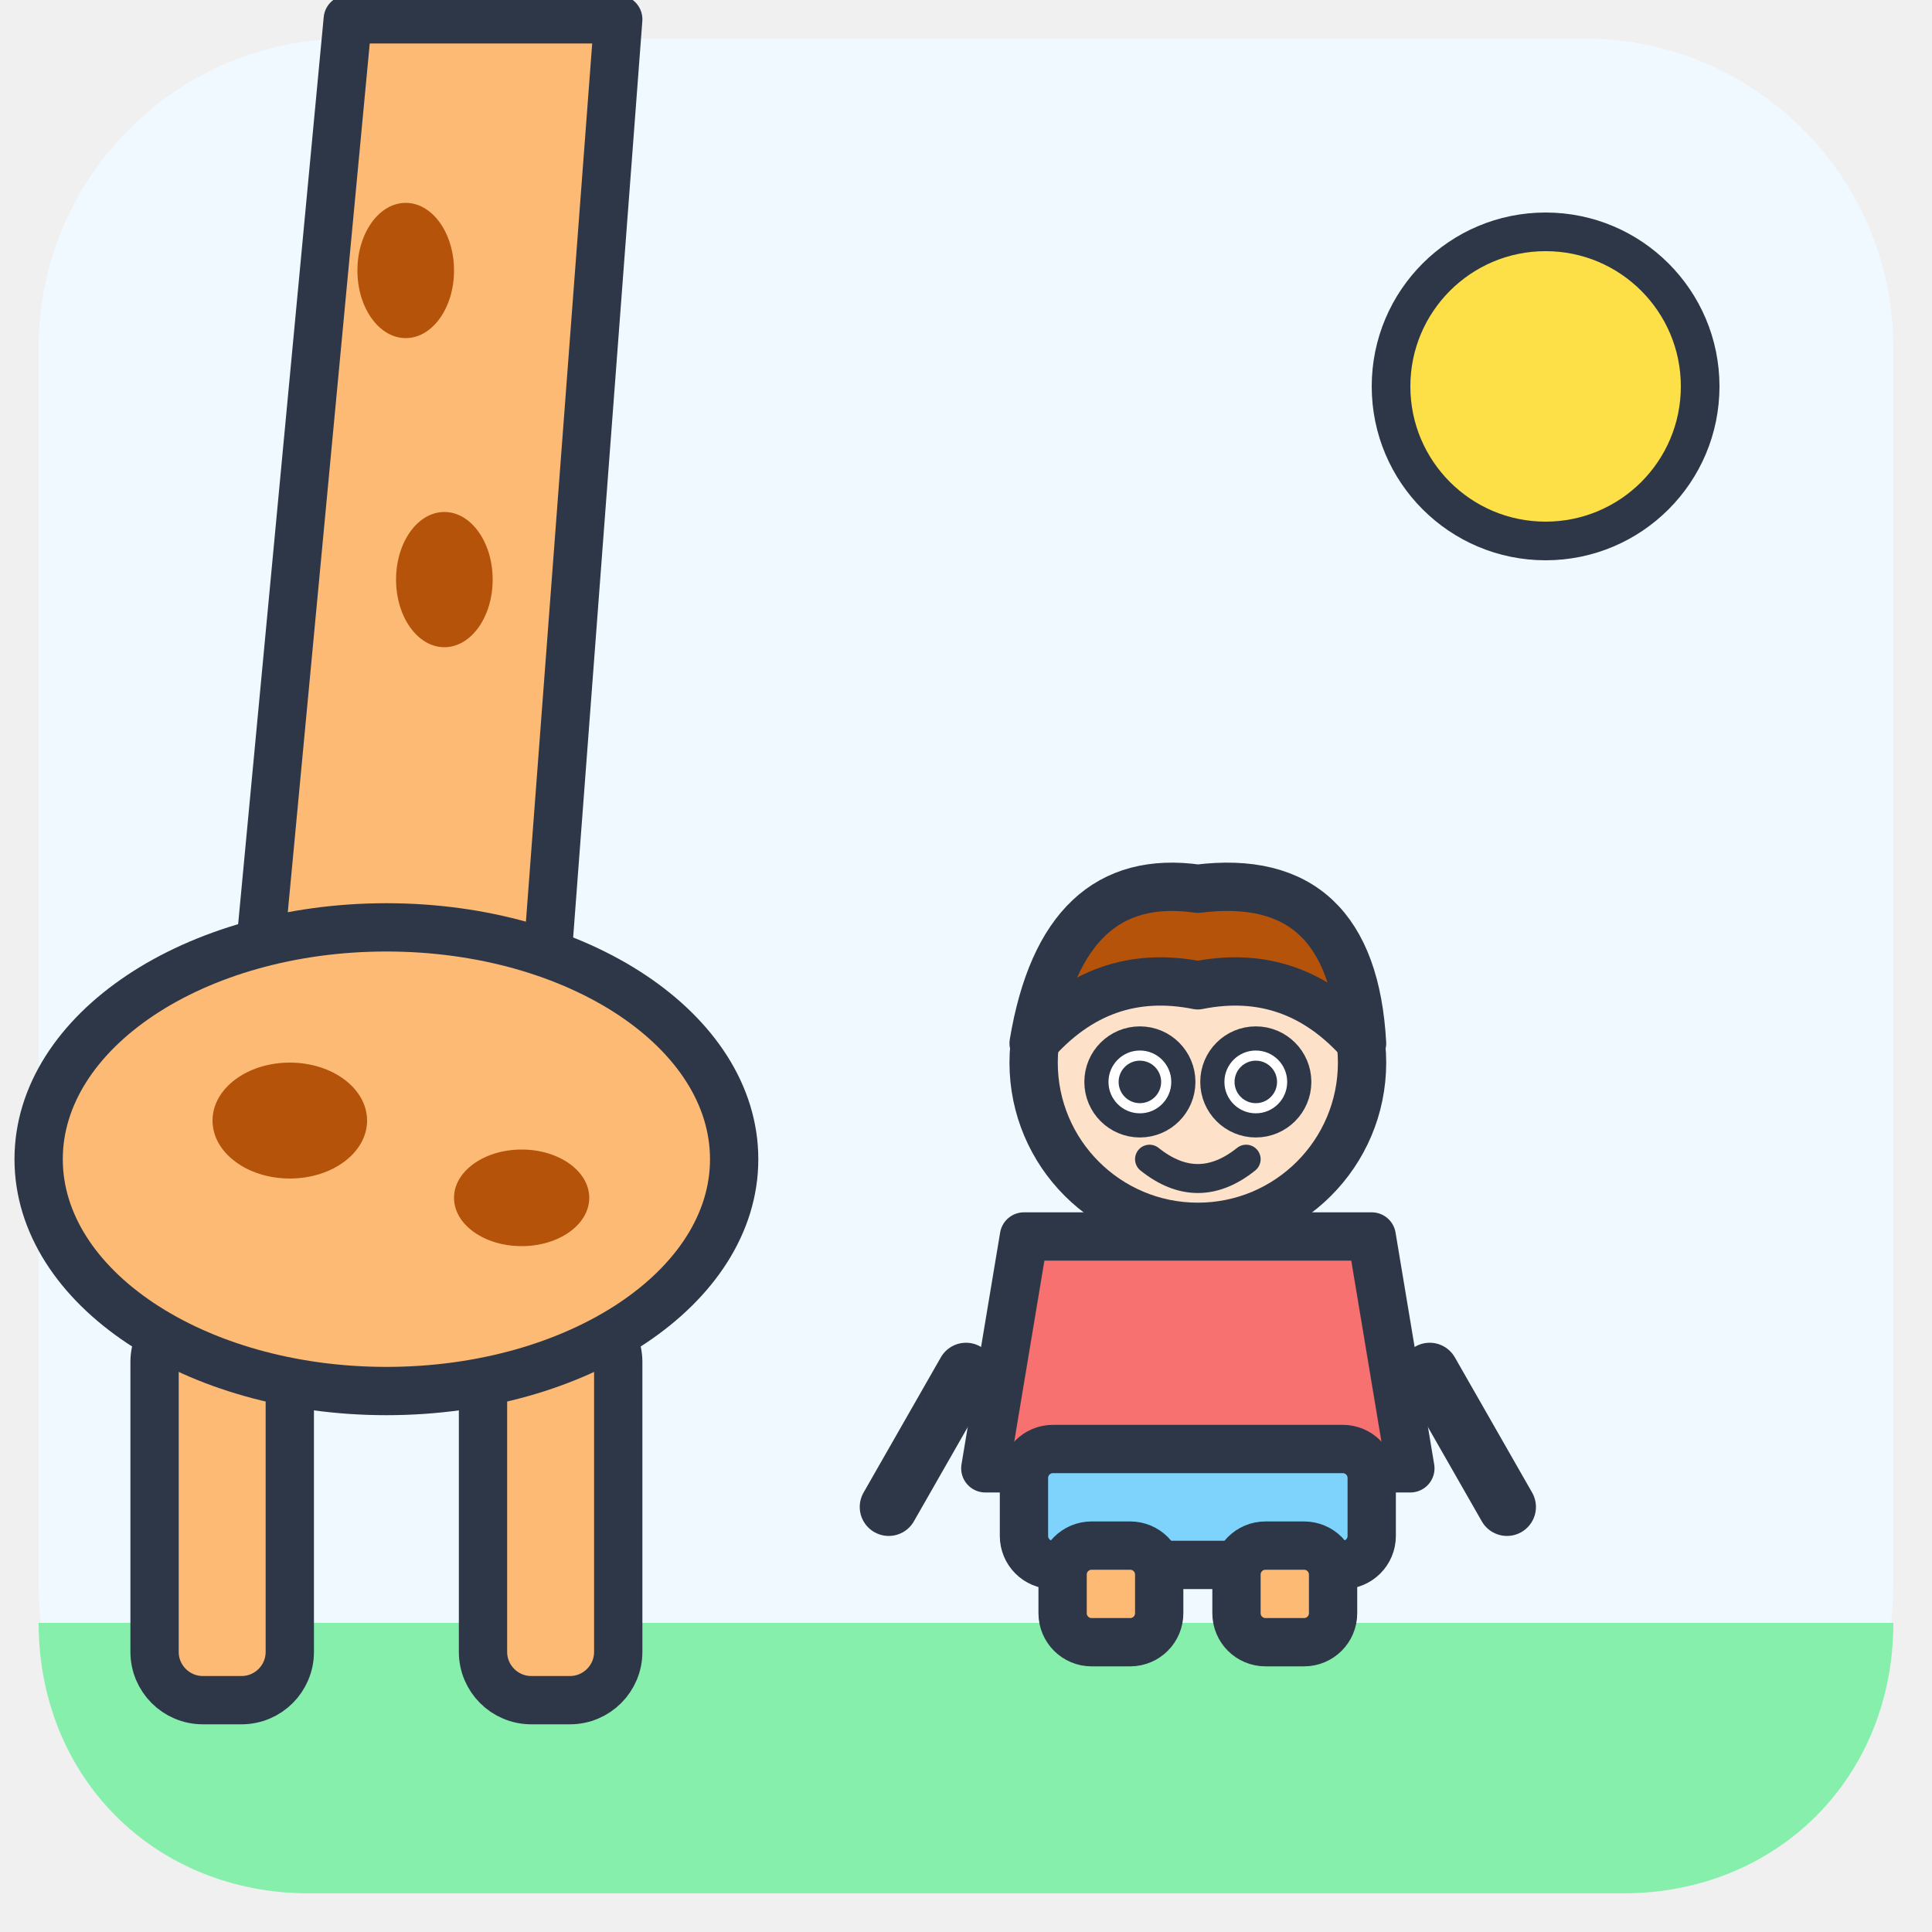
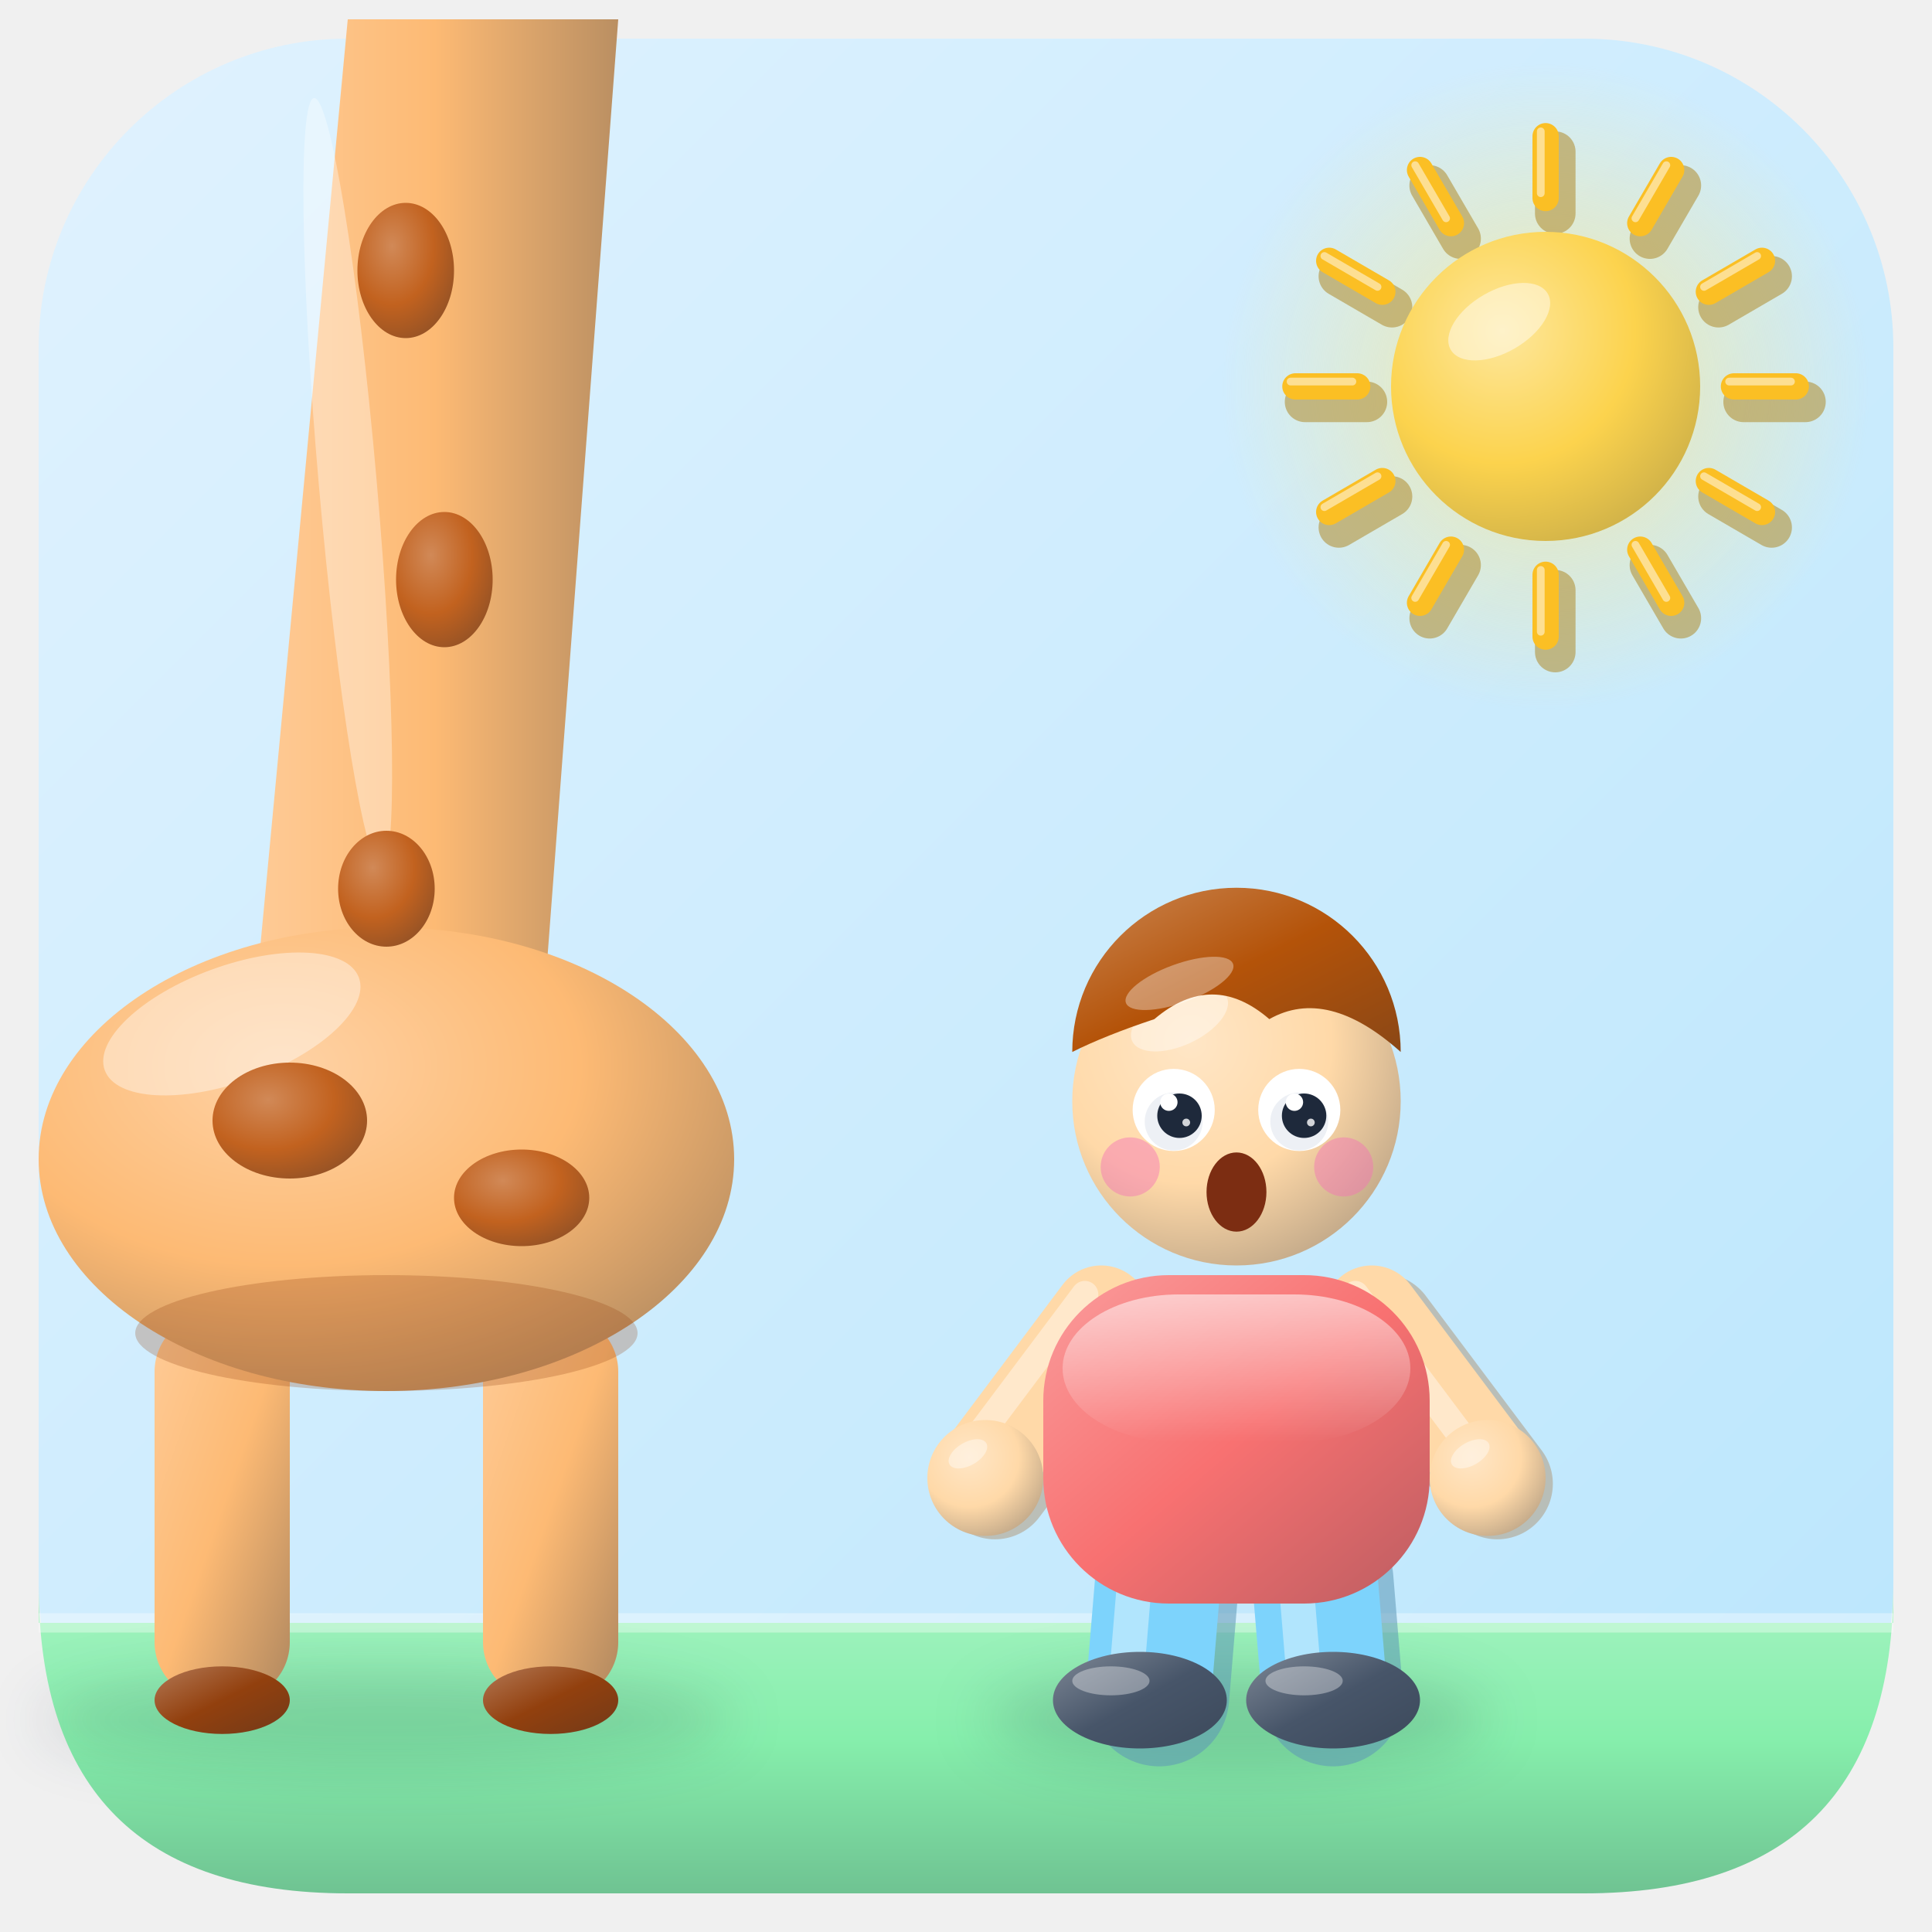
<svg xmlns="http://www.w3.org/2000/svg" viewBox="0 0 200 200" role="img" aria-label="נמוך">
-   <rect x="4" y="4" width="192" height="192" rx="32" fill="#F0F9FF" />
-   <path d="M4 168H196C196 184 184 196 168 196H32C16 196 4 184 4 168Z" fill="#86EFAC" />
-   <g stroke="#2D3748" stroke-width="5" stroke-linejoin="round" stroke-linecap="round">
-     <circle cx="160" cy="40" r="16" fill="#FDE047" stroke-width="4" />
-     <rect x="16" y="136" width="14" height="40" rx="5" fill="#FDBA74" />
-     <rect x="50" y="136" width="14" height="40" rx="5" fill="#FDBA74" />
-     <path d="M26 108 L36 2 L64 2 L56 108 Z" fill="#FDBA74" />
-     <ellipse cx="40" cy="120" rx="36" ry="24" fill="#FDBA74" />
-     <ellipse cx="30" cy="116" rx="8" ry="6" fill="#B45309" stroke="none" />
-     <ellipse cx="54" cy="124" rx="7" ry="5" fill="#B45309" stroke="none" />
-     <ellipse cx="46" cy="60" rx="5" ry="7" fill="#B45309" stroke="none" />
-     <ellipse cx="42" cy="28" rx="5" ry="7" fill="#B45309" stroke="none" />
-     <path d="M100 142 L92 156 M148 142 L156 156" stroke-width="6" />
-     <path d="M106 128 L142 128 L146 152 L102 152 Z" fill="#F87171" />
-     <rect x="106" y="150" width="36" height="12" rx="3" fill="#7DD3FC" />
-     <rect x="110" y="160" width="10" height="10" rx="3" fill="#FDBA74" />
-     <rect x="128" y="160" width="10" height="10" rx="3" fill="#FDBA74" />
-     <circle cx="124" cy="110" r="17" fill="#FDE1C8" />
-     <path d="M107 108 Q110 90 124 92 Q140 90 141 108 Q134 100 124 102 Q114 100 107 108 Z" fill="#B45309" />
-     <circle cx="118" cy="112" r="4.5" fill="#fff" stroke-width="2.5" />
-     <circle cx="118" cy="112" r="2.2" fill="#2D3748" stroke="none" />
-     <circle cx="130" cy="112" r="4.5" fill="#fff" stroke-width="2.5" />
-     <circle cx="130" cy="112" r="2.2" fill="#2D3748" stroke="none" />
-     <path d="M119 120 Q124 124 129 120" fill="none" stroke-width="3" />
+   <defs>
+     <linearGradient id="tall-short-opposite-g0" x1="0" y1="0" x2="1" y2="1">
+       <stop offset="0" stop-color="#E0F2FE" />
+       <stop offset="1" stop-color="#BAE6FD" />
+     </linearGradient>
+     <radialGradient id="tall-short-opposite-g1">
+       <stop offset="0" stop-color="#FDE68A" stop-opacity="0.9" />
+       <stop offset="0.5" stop-color="#FDE68A" stop-opacity="0.36" />
+       <stop offset="1" stop-color="#FDE68A" stop-opacity="0" />
+     </radialGradient>
+     <radialGradient id="tall-short-opposite-g2" cx="0.36" cy="0.32" r="0.78">
+       <stop offset="0" stop-color="#fde79d" />
+       <stop offset=".55" stop-color="#FCD34D" />
+       <stop offset="1" stop-color="#cbae48" />
+     </radialGradient>
+     <linearGradient id="tall-short-opposite-g3" x1="0" y1="0" x2="0" y2="1">
+       <stop offset="0" stop-color="#a4f3c1" />
+       <stop offset=".5" stop-color="#86EFAC" />
+       <stop offset="1" stop-color="#6fc392" />
+     </linearGradient>
+     <linearGradient id="tall-short-opposite-g4" x1="0" y1="0" x2="1" y2="1">
+       <stop offset="0" stop-color="#fecb97" />
+       <stop offset=".5" stop-color="#FDBA74" />
+       <stop offset="1" stop-color="#af875f" />
+     </linearGradient>
+     <linearGradient id="tall-short-opposite-g5" x1="0" y1="0" x2="1" y2="1">
+       <stop offset="0" stop-color="#b37956" />
+       <stop offset=".5" stop-color="#92400E" />
+       <stop offset="1" stop-color="#723a19" />
+     </linearGradient>
+     <linearGradient id="tall-short-opposite-g6" x1="0" y1="0" x2="1" y2="0">
+       <stop offset="0" stop-color="#fecb97" />
+       <stop offset=".5" stop-color="#FDBA74" />
+       <stop offset="1" stop-color="#ba8f62" />
+     </linearGradient>
+     <radialGradient id="tall-short-opposite-g7" cx="0.35" cy="0.3" r="0.78">
+       <stop offset="0" stop-color="#fed2a5" />
+       <stop offset=".55" stop-color="#FDBA74" />
+       <stop offset="1" stop-color="#ba8f62" />
+     </radialGradient>
+     <radialGradient id="tall-short-opposite-g8" cx="0.36" cy="0.32" r="0.78">
+       <stop offset="0" stop-color="#d18957" />
+       <stop offset=".55" stop-color="#C2621F" />
+       <stop offset="1" stop-color="#915126" />
+     </radialGradient>
+     <linearGradient id="tall-short-opposite-g9" x1="0" y1="0" x2="1" y2="1">
+       <stop offset="0" stop-color="#7e8896" />
+       <stop offset=".5" stop-color="#475569" />
+       <stop offset="1" stop-color="#3c495b" />
+     </linearGradient>
+     <linearGradient id="tall-short-opposite-g10" x1="0" y1="0" x2="1" y2="1">
+       <stop offset="0" stop-color="#fa9c9c" />
+       <stop offset=".5" stop-color="#F87171" />
+       <stop offset="1" stop-color="#bb5d61" />
+     </linearGradient>
+     <linearGradient id="tall-short-opposite-g11" x1="0" y1="0" x2="0" y2="1">
+       <stop offset="0" stop-color="#fff" stop-opacity="0.55" />
+       <stop offset="1" stop-color="#fff" stop-opacity="0" />
+     </linearGradient>
+     <radialGradient id="tall-short-opposite-g12" cx="0.36" cy="0.32" r="0.78">
+       <stop offset="0" stop-color="#ffe6c6" />
+       <stop offset=".55" stop-color="#FFD9A8" />
+       <stop offset="1" stop-color="#bca486" />
+     </radialGradient>
+     <linearGradient id="tall-short-opposite-g13" x1="0" y1="0" x2="1" y2="1">
+       <stop offset="0" stop-color="#cb8753" />
+       <stop offset=".5" stop-color="#B45309" />
+       <stop offset="1" stop-color="#8a4716" />
+     </linearGradient>
+     <filter id="tall-short-opposite-blur" x="-30%" y="-60%" width="160%" height="220%">
+       <feGaussianBlur stdDeviation="3" />
+     </filter>
+   </defs>
+   <rect x="4" y="4" width="192" height="192" rx="32" fill="url(#tall-short-opposite-g0)" />
+   <circle cx="160" cy="40" r="33.6" fill="url(#tall-short-opposite-g1)" />
+   <path d="M179.5 40 L185.9 40" fill="none" stroke="#ae8b2b" stroke-width="4.2" stroke-linecap="round" stroke-linejoin="round" opacity=".55" transform="translate(1 1.6)" />
+   <path d="M179.5 40 L185.9 40" fill="none" stroke="#FBBF24" stroke-width="2.72" stroke-linecap="round" stroke-linejoin="round" />
+   <path d="M179.5 40 L185.9 40" fill="none" stroke="#fff" stroke-width="0.8" stroke-linecap="round" stroke-linejoin="round" opacity="0.5" transform="translate(-0.5 -0.5)" />
+   <path d="M176.9 49.8 L182.4 53" fill="none" stroke="#ae8b2b" stroke-width="4.2" stroke-linecap="round" stroke-linejoin="round" opacity=".55" transform="translate(1 1.6)" />
+   <path d="M176.9 49.8 L182.4 53" fill="none" stroke="#FBBF24" stroke-width="2.72" stroke-linecap="round" stroke-linejoin="round" />
+   <path d="M176.9 49.8 L182.4 53" fill="none" stroke="#fff" stroke-width="0.8" stroke-linecap="round" stroke-linejoin="round" opacity="0.5" transform="translate(-0.5 -0.5)" />
+   <path d="M169.8 56.9 L173 62.4" fill="none" stroke="#ae8b2b" stroke-width="4.2" stroke-linecap="round" stroke-linejoin="round" opacity=".55" transform="translate(1 1.6)" />
+   <path d="M169.8 56.9 L173 62.4" fill="none" stroke="#FBBF24" stroke-width="2.72" stroke-linecap="round" stroke-linejoin="round" />
+   <path d="M169.8 56.9 L173 62.4" fill="none" stroke="#fff" stroke-width="0.8" stroke-linecap="round" stroke-linejoin="round" opacity="0.5" transform="translate(-0.5 -0.5)" />
+   <path d="M160 59.5 L160 65.9" fill="none" stroke="#ae8b2b" stroke-width="4.2" stroke-linecap="round" stroke-linejoin="round" opacity=".55" transform="translate(1 1.6)" />
+   <path d="M160 59.5 L160 65.9" fill="none" stroke="#FBBF24" stroke-width="2.72" stroke-linecap="round" stroke-linejoin="round" />
+   <path d="M160 59.5 L160 65.9" fill="none" stroke="#fff" stroke-width="0.8" stroke-linecap="round" stroke-linejoin="round" opacity="0.5" transform="translate(-0.5 -0.5)" />
+   <path d="M150.2 56.9 L147 62.4" fill="none" stroke="#ae8b2b" stroke-width="4.2" stroke-linecap="round" stroke-linejoin="round" opacity=".55" transform="translate(1 1.6)" />
+   <path d="M150.2 56.9 L147 62.4" fill="none" stroke="#FBBF24" stroke-width="2.72" stroke-linecap="round" stroke-linejoin="round" />
+   <path d="M150.2 56.9 L147 62.4" fill="none" stroke="#fff" stroke-width="0.8" stroke-linecap="round" stroke-linejoin="round" opacity="0.5" transform="translate(-0.5 -0.5)" />
+   <path d="M143.1 49.8 L137.6 53" fill="none" stroke="#ae8b2b" stroke-width="4.2" stroke-linecap="round" stroke-linejoin="round" opacity=".55" transform="translate(1 1.6)" />
+   <path d="M143.1 49.8 L137.6 53" fill="none" stroke="#FBBF24" stroke-width="2.72" stroke-linecap="round" stroke-linejoin="round" />
+   <path d="M143.1 49.8 L137.6 53" fill="none" stroke="#fff" stroke-width="0.8" stroke-linecap="round" stroke-linejoin="round" opacity="0.5" transform="translate(-0.5 -0.5)" />
+   <path d="M140.5 40 L134.1 40" fill="none" stroke="#ae8b2b" stroke-width="4.2" stroke-linecap="round" stroke-linejoin="round" opacity=".55" transform="translate(1 1.6)" />
+   <path d="M140.5 40 L134.1 40" fill="none" stroke="#FBBF24" stroke-width="2.72" stroke-linecap="round" stroke-linejoin="round" />
+   <path d="M140.5 40 L134.1 40" fill="none" stroke="#fff" stroke-width="0.8" stroke-linecap="round" stroke-linejoin="round" opacity="0.5" transform="translate(-0.5 -0.5)" />
+   <path d="M143.1 30.2 L137.6 27" fill="none" stroke="#ae8b2b" stroke-width="4.2" stroke-linecap="round" stroke-linejoin="round" opacity=".55" transform="translate(1 1.6)" />
+   <path d="M143.1 30.2 L137.6 27" fill="none" stroke="#FBBF24" stroke-width="2.72" stroke-linecap="round" stroke-linejoin="round" />
+   <path d="M143.1 30.2 L137.6 27" fill="none" stroke="#fff" stroke-width="0.8" stroke-linecap="round" stroke-linejoin="round" opacity="0.5" transform="translate(-0.5 -0.5)" />
+   <path d="M150.2 23.1 L147 17.6" fill="none" stroke="#ae8b2b" stroke-width="4.2" stroke-linecap="round" stroke-linejoin="round" opacity=".55" transform="translate(1 1.6)" />
+   <path d="M150.2 23.1 L147 17.6" fill="none" stroke="#FBBF24" stroke-width="2.72" stroke-linecap="round" stroke-linejoin="round" />
+   <path d="M150.2 23.1 L147 17.6" fill="none" stroke="#fff" stroke-width="0.8" stroke-linecap="round" stroke-linejoin="round" opacity="0.5" transform="translate(-0.5 -0.5)" />
+   <path d="M160 20.5 L160 14.1" fill="none" stroke="#ae8b2b" stroke-width="4.2" stroke-linecap="round" stroke-linejoin="round" opacity=".55" transform="translate(1 1.6)" />
+   <path d="M160 20.5 L160 14.1" fill="none" stroke="#FBBF24" stroke-width="2.72" stroke-linecap="round" stroke-linejoin="round" />
+   <path d="M160 20.5 L160 14.1" fill="none" stroke="#fff" stroke-width="0.8" stroke-linecap="round" stroke-linejoin="round" opacity="0.5" transform="translate(-0.5 -0.5)" />
+   <path d="M169.8 23.1 L173 17.6" fill="none" stroke="#ae8b2b" stroke-width="4.2" stroke-linecap="round" stroke-linejoin="round" opacity=".55" transform="translate(1 1.6)" />
+   <path d="M169.8 23.1 L173 17.6" fill="none" stroke="#FBBF24" stroke-width="2.72" stroke-linecap="round" stroke-linejoin="round" />
+   <path d="M169.8 23.1 L173 17.6" fill="none" stroke="#fff" stroke-width="0.8" stroke-linecap="round" stroke-linejoin="round" opacity="0.5" transform="translate(-0.5 -0.5)" />
+   <path d="M176.9 30.2 L182.4 27" fill="none" stroke="#ae8b2b" stroke-width="4.2" stroke-linecap="round" stroke-linejoin="round" opacity=".55" transform="translate(1 1.6)" />
+   <path d="M176.9 30.2 L182.4 27" fill="none" stroke="#FBBF24" stroke-width="2.72" stroke-linecap="round" stroke-linejoin="round" />
+   <path d="M176.9 30.2 L182.4 27" fill="none" stroke="#fff" stroke-width="0.8" stroke-linecap="round" stroke-linejoin="round" opacity="0.5" transform="translate(-0.5 -0.5)" />
+   <circle cx="160" cy="40" r="16" fill="url(#tall-short-opposite-g2)" />
+   <ellipse cx="155.2" cy="33.3" rx="5.8" ry="3.2" fill="#fff" opacity="0.45" transform="rotate(-30 155.2 33.3)" />
+   <path d="M4 168 H196 V164 Q196 196 164 196 H36 Q4 196 4 164Z" fill="url(#tall-short-opposite-g3)" />
+   <path d="M4 168 H196" stroke="#fff" stroke-width="2" opacity=".35" />
+   <ellipse cx="40" cy="178" rx="36" ry="5" fill="#1E293B" opacity="0.16" filter="url(#tall-short-opposite-blur)" />
+   <rect x="16" y="136" width="14" height="40" rx="6" fill="url(#tall-short-opposite-g4)" />
+   <ellipse cx="23" cy="176" rx="7" ry="3.5" fill="url(#tall-short-opposite-g5)" />
+   <rect x="50" y="136" width="14" height="40" rx="6" fill="url(#tall-short-opposite-g4)" />
+   <ellipse cx="57" cy="176" rx="7" ry="3.5" fill="url(#tall-short-opposite-g5)" />
+   <path d="M26 108 L36 2 L64 2 L56 108 Z" fill="url(#tall-short-opposite-g6)" />
+   <ellipse cx="36" cy="50" rx="3" ry="40" fill="#fff" opacity="0.35" transform="rotate(-5 36 50)" />
+   <ellipse cx="40" cy="120" rx="36" ry="24" fill="url(#tall-short-opposite-g7)" />
+   <ellipse cx="24" cy="106" rx="14" ry="6" fill="#fff" opacity="0.4" transform="rotate(-20 24 106)" />
+   <ellipse cx="40" cy="138" rx="26" ry="6" fill="#92400E" opacity="0.25" />
+   <ellipse cx="30" cy="116" rx="8" ry="6" fill="url(#tall-short-opposite-g8)" />
+   <ellipse cx="54" cy="124" rx="7" ry="5" fill="url(#tall-short-opposite-g8)" />
+   <ellipse cx="46" cy="60" rx="5" ry="7" fill="url(#tall-short-opposite-g8)" />
+   <ellipse cx="42" cy="28" rx="5" ry="7" fill="url(#tall-short-opposite-g8)" />
+   <ellipse cx="40" cy="92" rx="5" ry="6" fill="url(#tall-short-opposite-g8)" />
+   <ellipse cx="128" cy="178" rx="26" ry="5" fill="#1E293B" opacity="0.18" filter="url(#tall-short-opposite-blur)" />
+   <g transform="translate(128 114)">
+     <path d="M-14 22 L-26 38" fill="none" stroke="#b19b80" stroke-width="11.5" stroke-linecap="round" stroke-linejoin="round" opacity=".55" transform="translate(1 1.6)" />
+     <path d="M-14 22 L-26 38" fill="none" stroke="#FFD9A8" stroke-width="10" stroke-linecap="round" stroke-linejoin="round" />
+     <path d="M-14 22 L-26 38" fill="none" stroke="#fff" stroke-width="2.8" stroke-linecap="round" stroke-linejoin="round" opacity="0.4" transform="translate(-1.7 -2)" />
+     <path d="M14 22 L26 38" fill="none" stroke="#b19b80" stroke-width="11.5" stroke-linecap="round" stroke-linejoin="round" opacity=".55" transform="translate(1 1.6)" />
+     <path d="M14 22 L26 38" fill="none" stroke="#FFD9A8" stroke-width="10" stroke-linecap="round" stroke-linejoin="round" />
+     <path d="M14 22 L26 38" fill="none" stroke="#fff" stroke-width="2.8" stroke-linecap="round" stroke-linejoin="round" opacity="0.4" transform="translate(-1.7 -2)" />
+     <path d="M-8 48 L-9 60" fill="none" stroke="#5c98b7" stroke-width="14.5" stroke-linecap="round" stroke-linejoin="round" opacity=".55" transform="translate(1 1.6)" />
+     <path d="M-8 48 L-9 60" fill="none" stroke="#7DD3FC" stroke-width="13" stroke-linecap="round" stroke-linejoin="round" />
+     <path d="M-8 48 L-9 60" fill="none" stroke="#fff" stroke-width="3.6" stroke-linecap="round" stroke-linejoin="round" opacity="0.4" transform="translate(-2.2 -2.6)" />
+     <path d="M8 48 L9 60" fill="none" stroke="#5c98b7" stroke-width="14.5" stroke-linecap="round" stroke-linejoin="round" opacity=".55" transform="translate(1 1.6)" />
+     <path d="M8 48 L9 60" fill="none" stroke="#7DD3FC" stroke-width="13" stroke-linecap="round" stroke-linejoin="round" />
+     <path d="M8 48 L9 60" fill="none" stroke="#fff" stroke-width="3.6" stroke-linecap="round" stroke-linejoin="round" opacity="0.4" transform="translate(-2.2 -2.6)" />
+     <ellipse cx="-10" cy="62" rx="9" ry="5" fill="url(#tall-short-opposite-g9)" />
+     <ellipse cx="-13" cy="60" rx="4" ry="1.5" fill="#fff" opacity="0.35" />
+     <ellipse cx="10" cy="62" rx="9" ry="5" fill="url(#tall-short-opposite-g9)" />
+     <ellipse cx="7" cy="60" rx="4" ry="1.5" fill="#fff" opacity="0.35" />
+     <rect x="-20" y="18" width="40" height="34" rx="13" fill="url(#tall-short-opposite-g10)" />
+     <rect x="-18" y="20" width="36" height="15.3" rx="12" fill="url(#tall-short-opposite-g11)" />
+     <circle cx="0" cy="0" r="17" fill="url(#tall-short-opposite-g12)" />
+     <ellipse cx="-5.9" cy="-8.5" rx="5.4" ry="2.7" fill="#fff" opacity="0.4" transform="rotate(-25 -5.9 -8.5)" />
+     <path d="M-17 -5.1 A17 17 0 0 1 17 -5.1 Q9.4 -11.9 3.4 -8.5 Q-2.5 -13.6 -8.5 -8.5 Q-13.6 -6.8 -17 -5.1Z" fill="url(#tall-short-opposite-g13)" />
+     <ellipse cx="-5.9" cy="-12.2" rx="5.9" ry="2" fill="#fff" opacity="0.35" transform="rotate(-20 -5.9 -12.2)" />
+     <circle cx="-6.5" cy="0.9" r="4.25" fill="#fff" />
+     <circle cx="-6.5" cy="2.1" r="3" fill="#CBD5E1" opacity=".35" />
+     <circle cx="-5.9" cy="1.5" r="2.3" fill="#1E293B" />
+     <circle cx="-7" cy="0.1" r="0.9" fill="#fff" />
+     <circle cx="-5.2" cy="2.2" r="0.4" fill="#fff" opacity=".8" />
+     <circle cx="6.5" cy="0.9" r="4.25" fill="#fff" />
+     <circle cx="6.5" cy="2.1" r="3" fill="#CBD5E1" opacity=".35" />
+     <circle cx="7" cy="1.5" r="2.3" fill="#1E293B" />
+     <circle cx="6" cy="0.1" r="0.9" fill="#fff" />
+     <circle cx="7.7" cy="2.2" r="0.4" fill="#fff" opacity=".8" />
+     <circle cx="-11" cy="6.8" r="3.06" fill="#F472B6" opacity=".45" />
+     <circle cx="11.1" cy="6.8" r="3.06" fill="#F472B6" opacity=".45" />
+     <ellipse cx="0" cy="9.4" rx="3.1" ry="4.1" fill="#7C2D12" />
  </g>
+   <circle cx="102" cy="153" r="6" fill="url(#tall-short-opposite-g12)" />
+   <ellipse cx="100.2" cy="150.5" rx="2.2" ry="1.2" fill="#fff" opacity="0.4" transform="rotate(-30 100.2 150.5)" />
+   <circle cx="154" cy="153" r="6" fill="url(#tall-short-opposite-g12)" />
+   <ellipse cx="152.2" cy="150.5" rx="2.2" ry="1.2" fill="#fff" opacity="0.4" transform="rotate(-30 152.2 150.5)" />
</svg>
